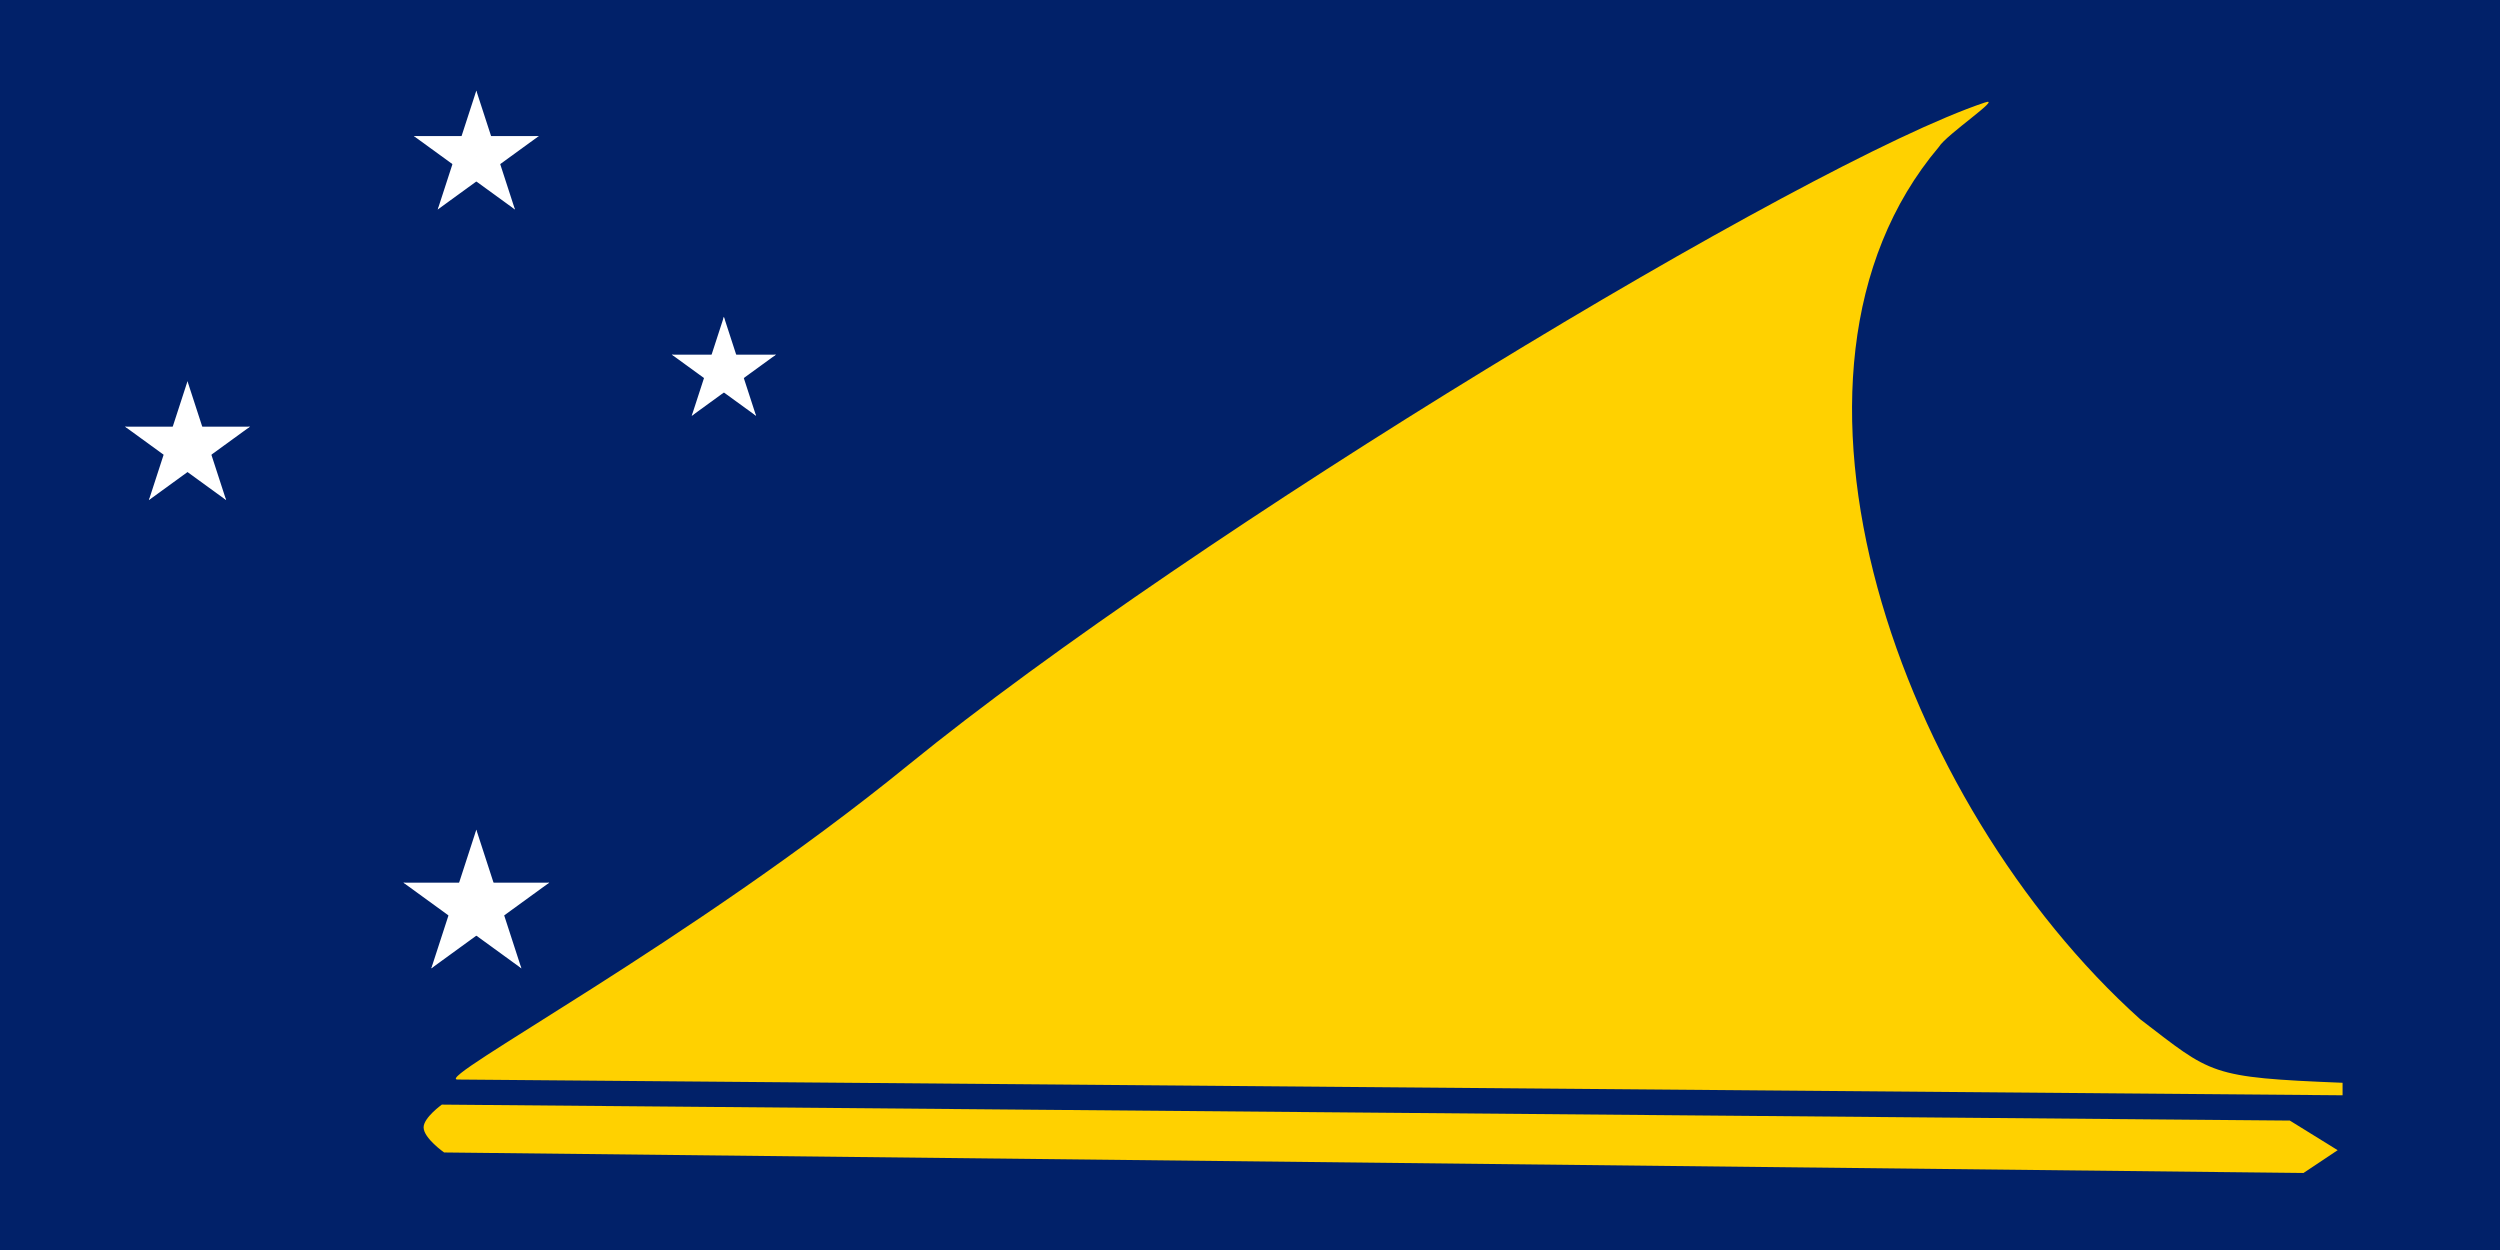
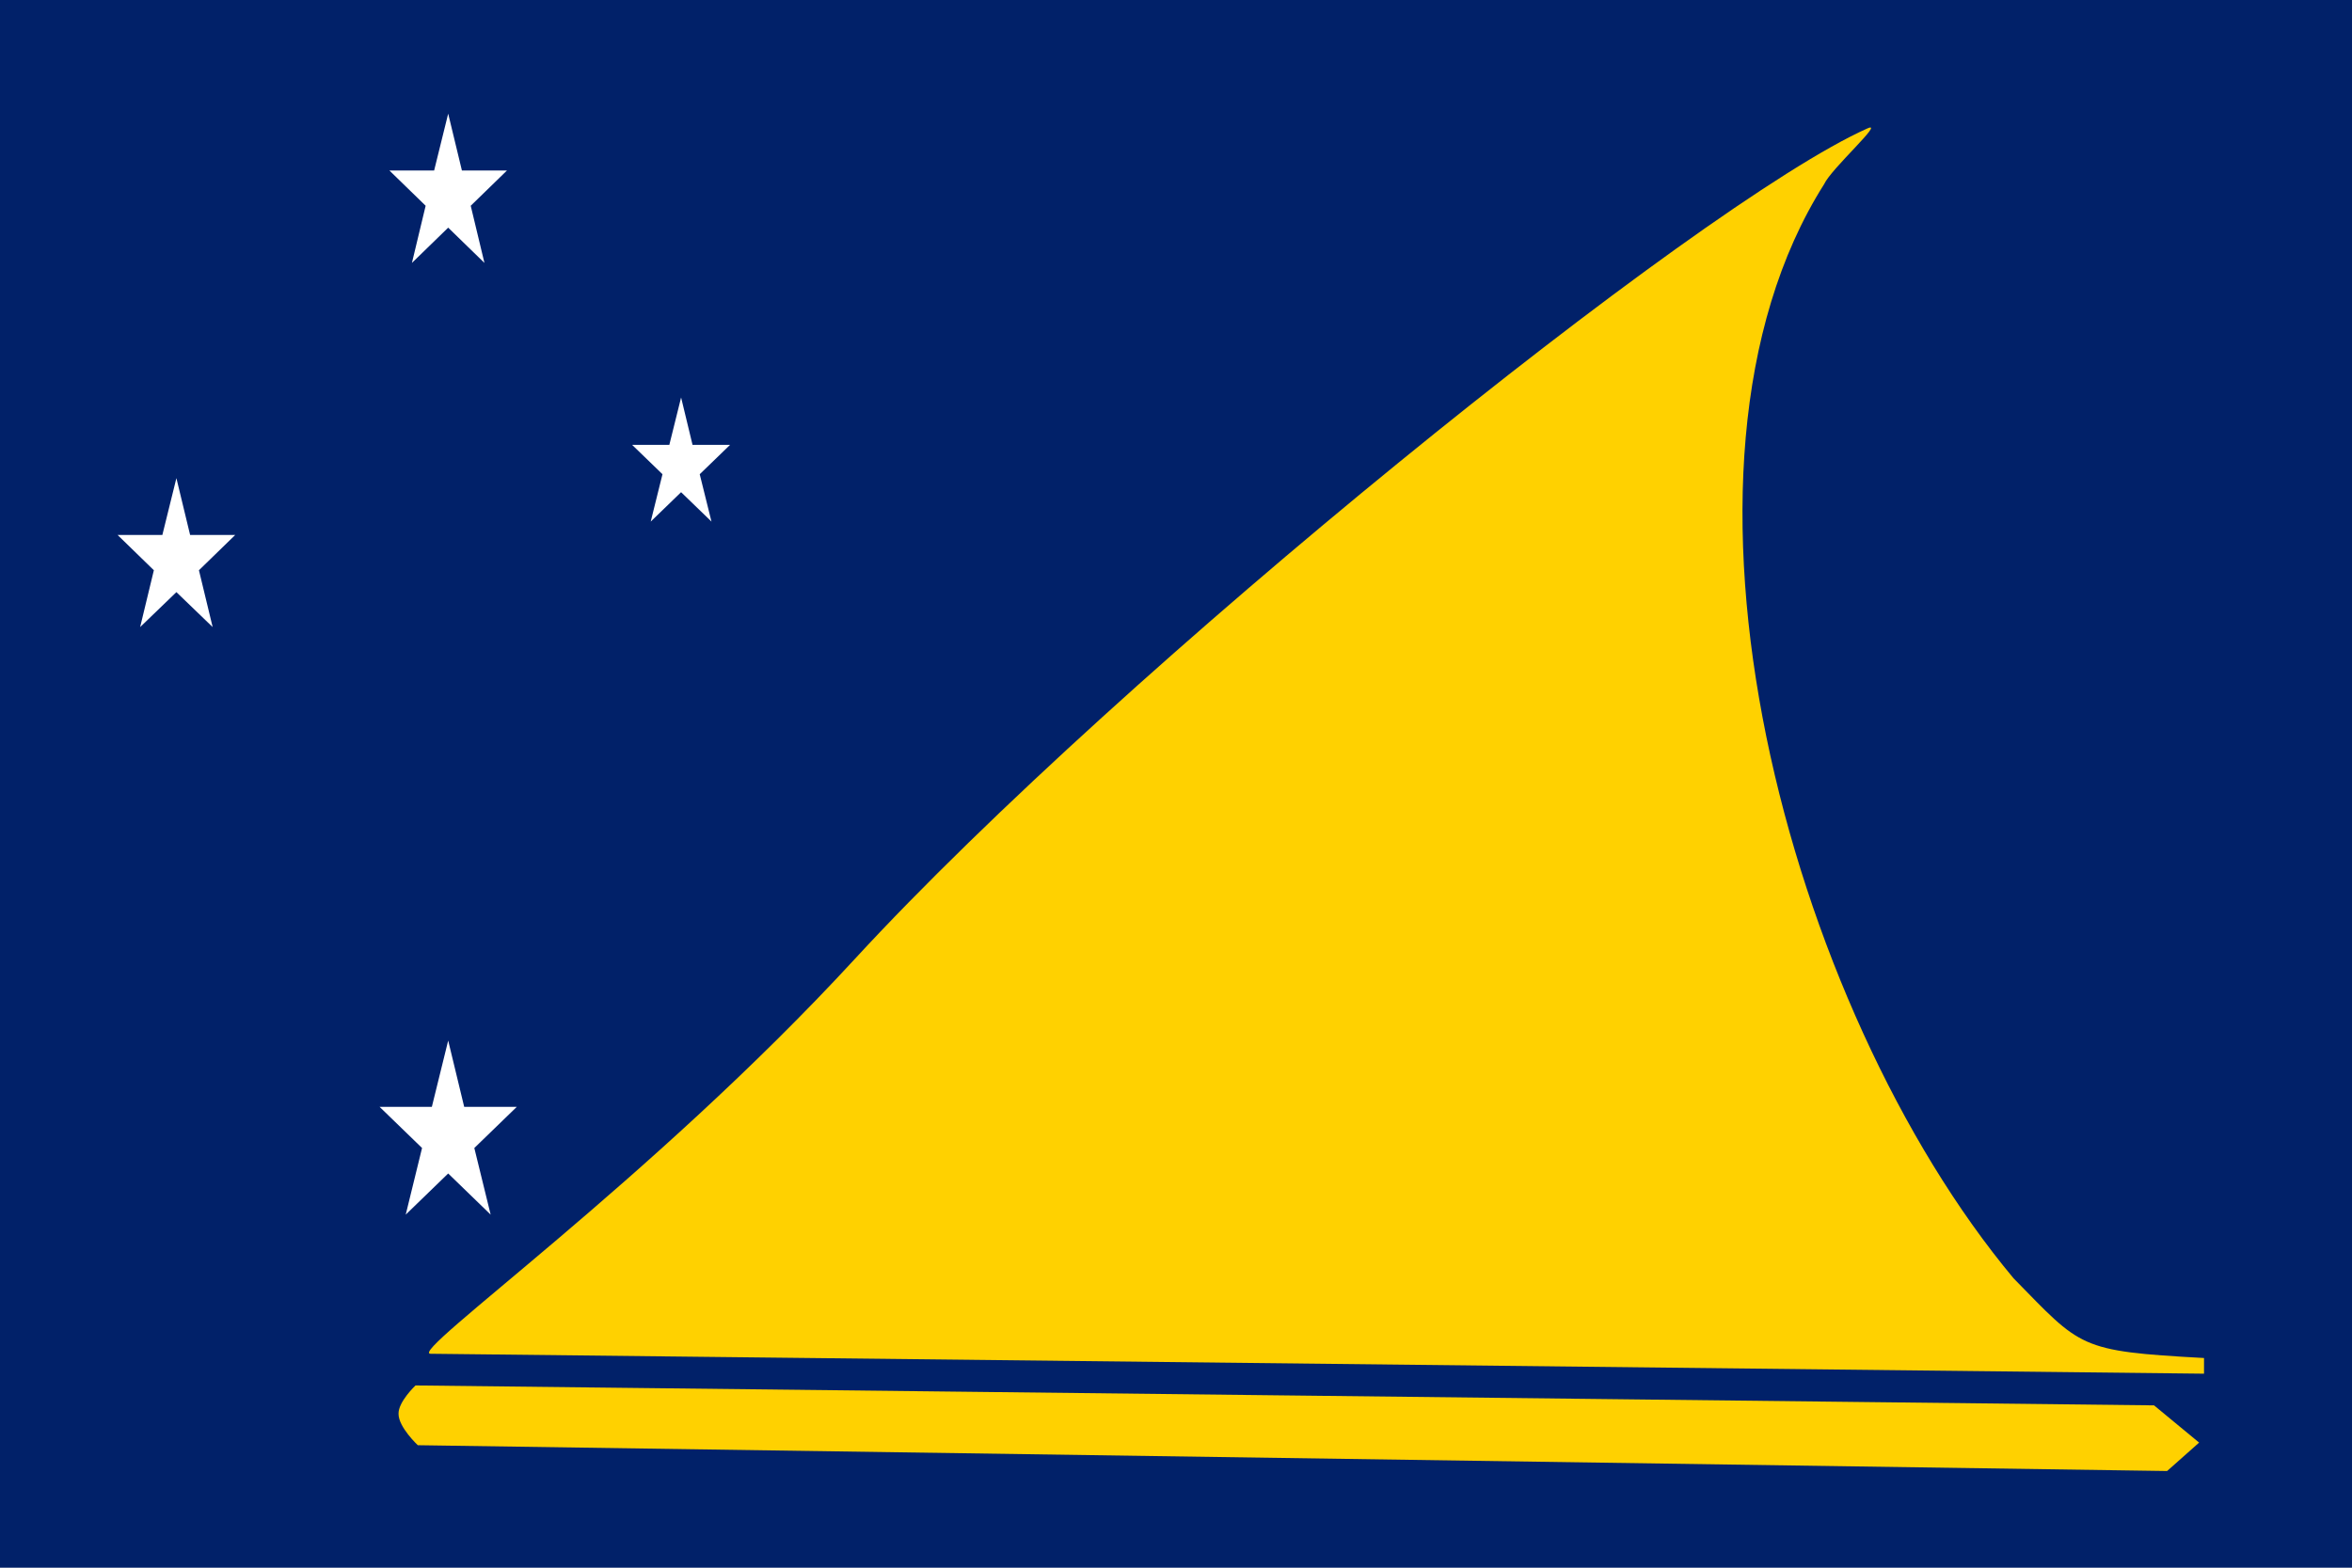
- <svg xmlns="http://www.w3.org/2000/svg" xmlns:xlink="http://www.w3.org/1999/xlink" viewBox="0 0 1800 900">
-   <defs>
-     <g id="b">
-       <g id="a">
-         <path d="M1 0H0v.5z" transform="translate(0 -.325)" />
-         <path d="M1 0H0v-.5z" transform="rotate(-36 .5 -.162)" />
-       </g>
-       <use xlink:href="#a" transform="rotate(72)" />
-       <use xlink:href="#a" transform="rotate(144)" />
-       <use xlink:href="#a" transform="rotate(216)" />
-       <use xlink:href="#a" transform="rotate(288)" />
+ <svg xmlns="http://www.w3.org/2000/svg" version="1.1" id="Layer_1" x="0px" y="0px" viewBox="0 0 720 480" style="enable-background:new 0 0 720 480;" xml:space="preserve">
+   <g>
+     <path style="fill:#012169;" d="M0,0h720v480H0V0z" />
+     <path style="fill:#FFD100;" d="M131.8,414.5c-7.2-0.1,67.4-53,129.9-120.9c81.9-88.9,258.2-231.2,310-254.3   c5.4-2.4-11.1,12.3-13.3,17.1c-55.3,87.3-11.2,252.1,58,335c20.8,21.2,19.7,22.3,58.3,24.4v4.8L131.8,414.5L131.8,414.5z    M127.2,424.2c0,0-5.3,5-5.2,8.7c0,4.1,5.9,9.6,5.9,9.6l535.5,7.9l9.8-8.7l-13.8-11.4L127.2,424.2L127.2,424.2z" />
+     <g>
+       <polygon style="fill:#FFFFFF;" points="130.3,63 126.1,80.5 126.1,80.5 126.1,80.5 137.2,69.7 148.3,80.5 148.3,80.5 148.3,80.5     144.1,63 155.2,52.2 155.2,52.2 155.2,52.2 141.4,52.2 137.2,34.8 137.2,34.8 137.2,34.8 132.9,52.2 119.2,52.2 119.2,52.2     119.2,52.2   " />
+       <polygon style="fill:#FFFFFF;" points="223.5,136.2 223.5,136.2 212,136.2 208.5,121.7 208.5,121.7 208.5,121.7 204.9,136.2     193.5,136.2 193.5,136.2 193.5,136.2 202.8,145.2 199.2,159.7 199.2,159.7 199.2,159.7 208.5,150.7 217.8,159.7 217.7,159.7     217.8,159.7 214.2,145.2 223.5,136.2   " />
+       <polygon style="fill:#FFFFFF;" points="58.2,163.8 54,146.4 54,146.4 54,146.4 49.7,163.8 36,163.8 36,163.8 36,163.8 47.1,174.6     42.9,192 42.9,192 42.9,192 54,181.3 65.1,192 65.1,192 65.1,192 60.9,174.6 72,163.8 72,163.8 72,163.8   " />
+       <polygon style="fill:#FFFFFF;" points="142.1,338.9 137.2,318.6 137.2,318.6 137.2,318.6 132.2,338.9 116.2,338.9 116.2,338.9     116.2,338.9 129.2,351.5 124.2,371.9 124.2,371.9 124.2,371.9 137.2,359.3 150.2,371.9 150.2,371.9 150.2,371.9 145.2,351.5     158.2,338.9 158.2,338.9 158.2,338.9   " />
    </g>
-   </defs>
-   <path fill="#012169" d="M0 0h1800v900H0z" />
-   <path d="M329.376 777.265c-17.934-.15 168.624-99.431 324.77-226.6C858.788 384 1299.54 117.157 1429.115 73.796c13.543-4.532-27.776 23.073-33.14 32.016-138.341 163.74-27.925 472.724 144.973 628.048 51.99 39.763 49.327 41.85 145.707 45.746v9l-1357.28-11.34zm-11.251 18.06S304.962 804.727 305 811.73c.043 7.772 14.766 18.047 14.766 18.047l1338.745 14.765 24.609-16.406-34.453-21.328-1330.542-11.484z" fill="#ffd100" />
-   <g fill="#fff">
-     <use xlink:href="#b" transform="matrix(45 0 0 45 342.957 112.581)" />
-     <use xlink:href="#b" transform="matrix(37.5 0 0 37.5 521.205 267.53)" />
-     <use xlink:href="#b" transform="matrix(45 0 0 45 135 321.808)" />
-     <use xlink:href="#b" transform="matrix(52.5 0 0 52.5 342.957 652.581)" />
  </g>
</svg>
